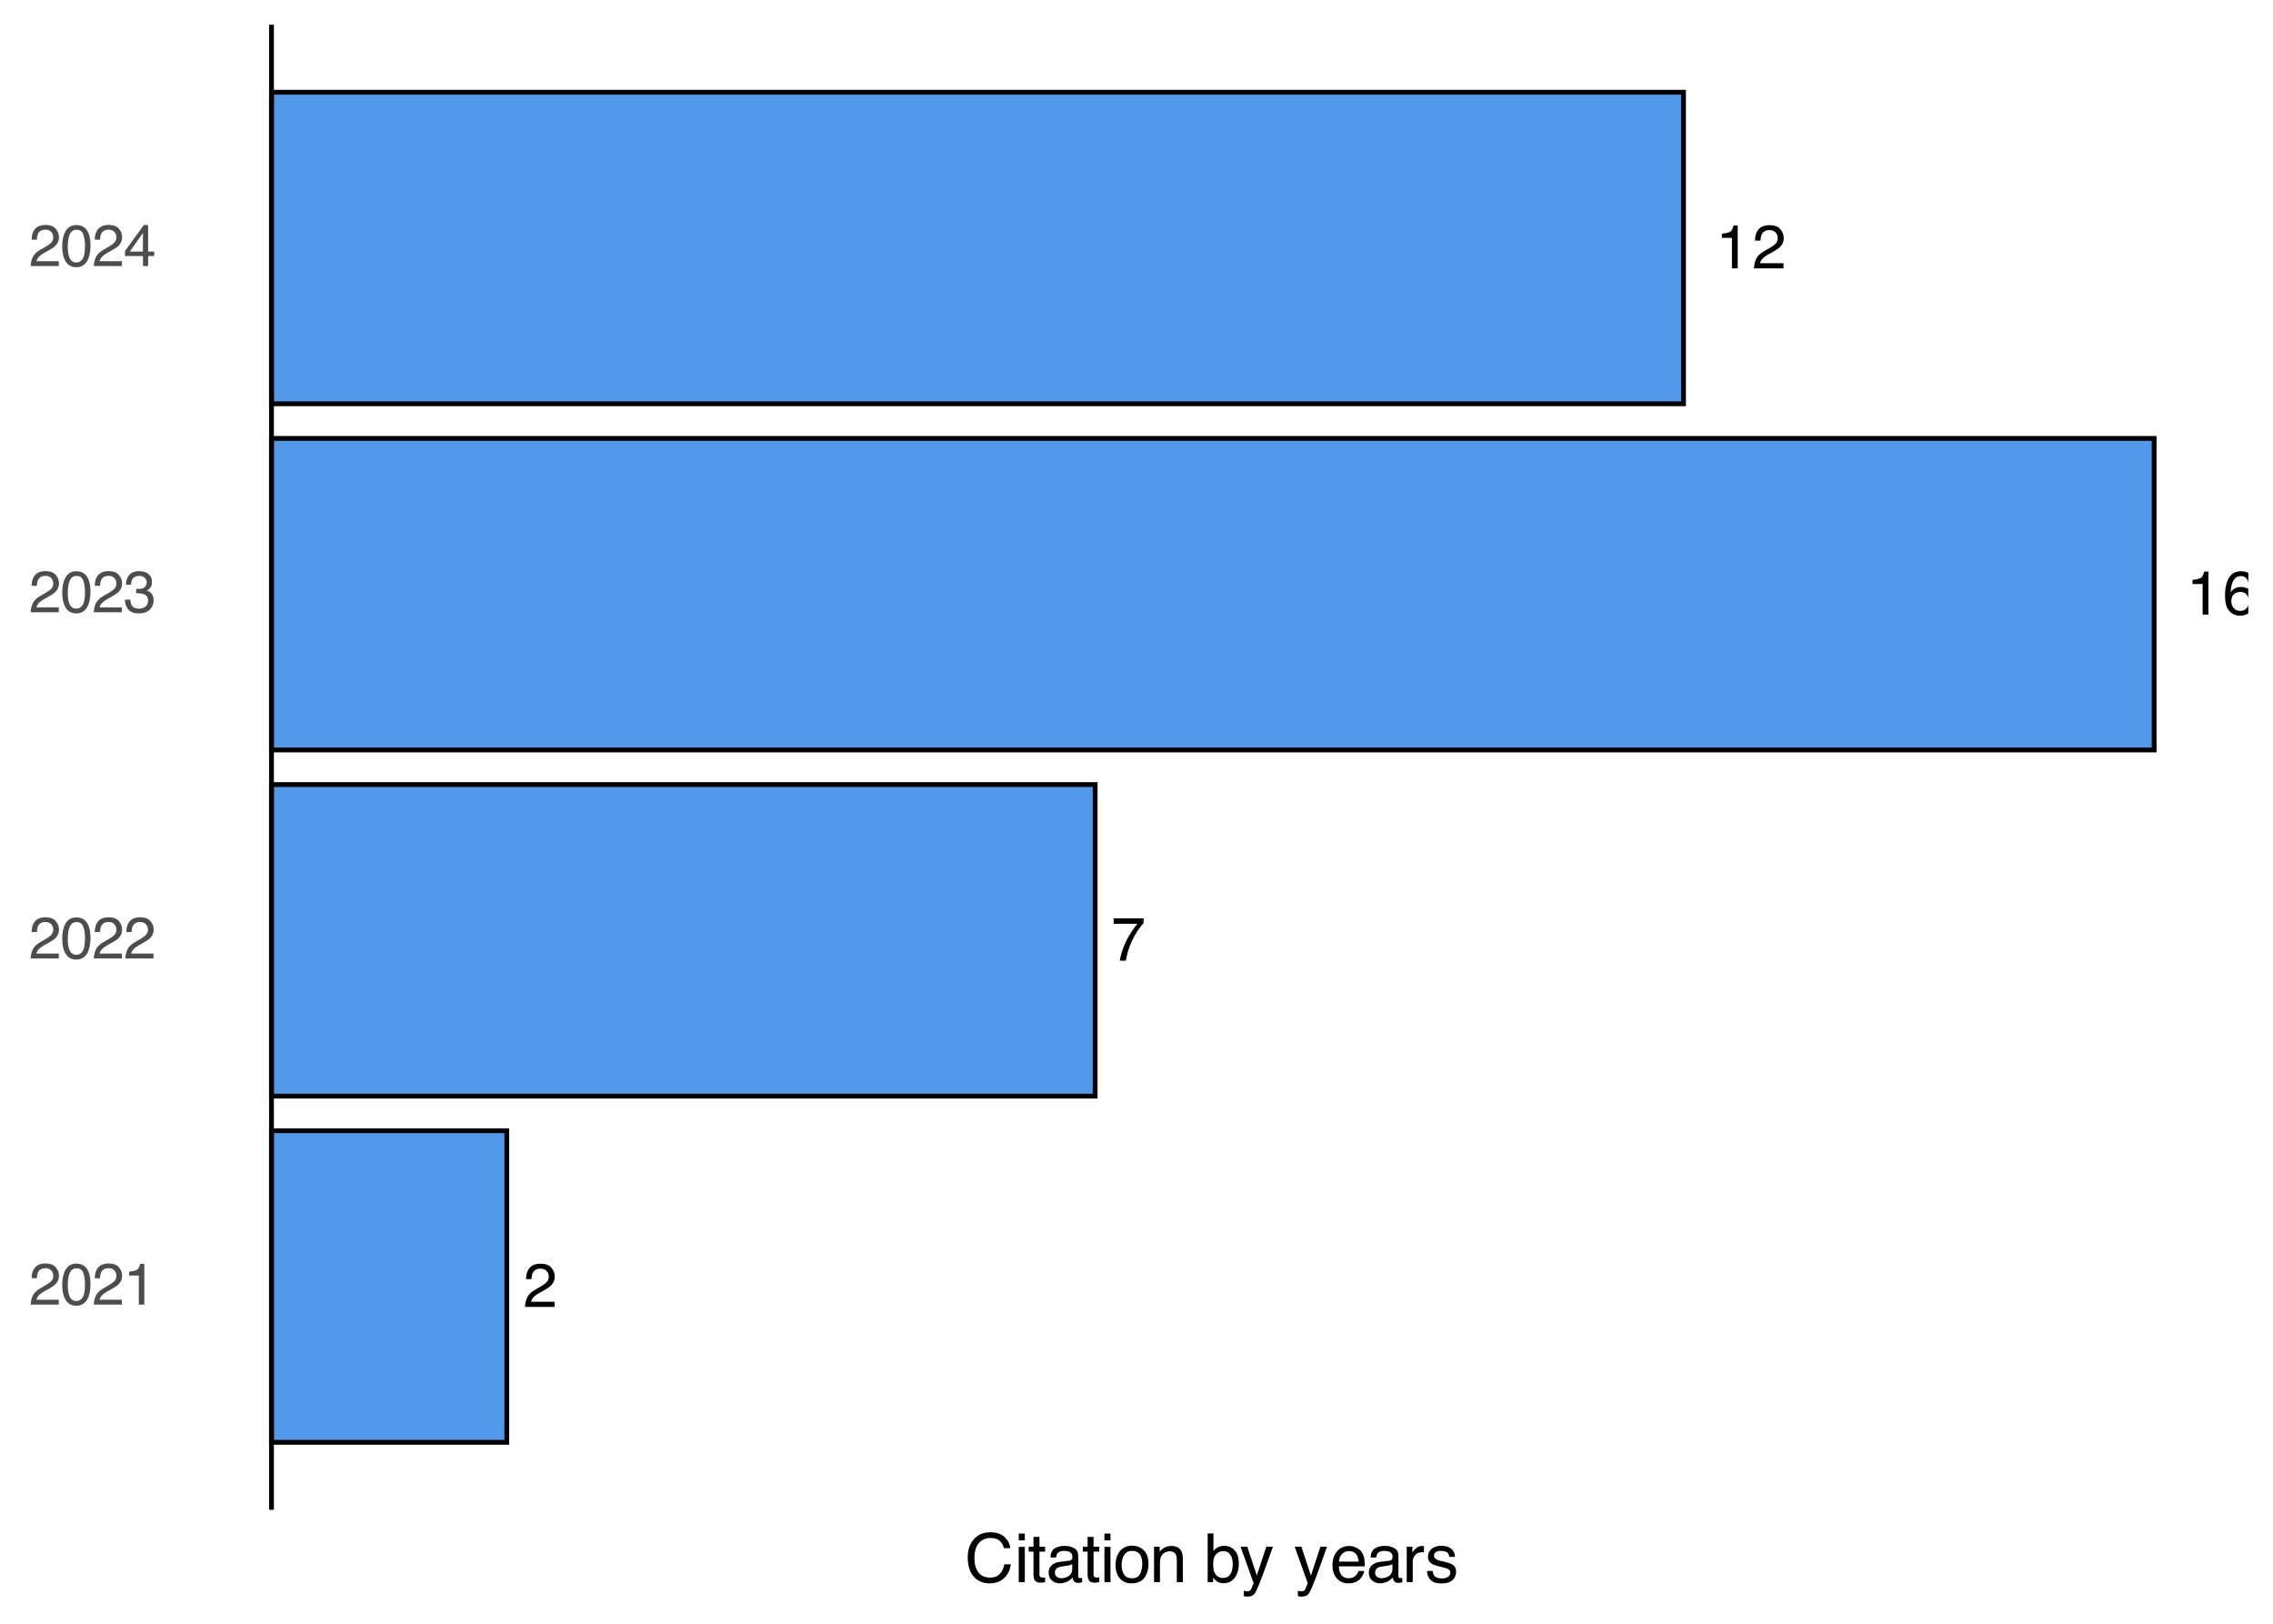
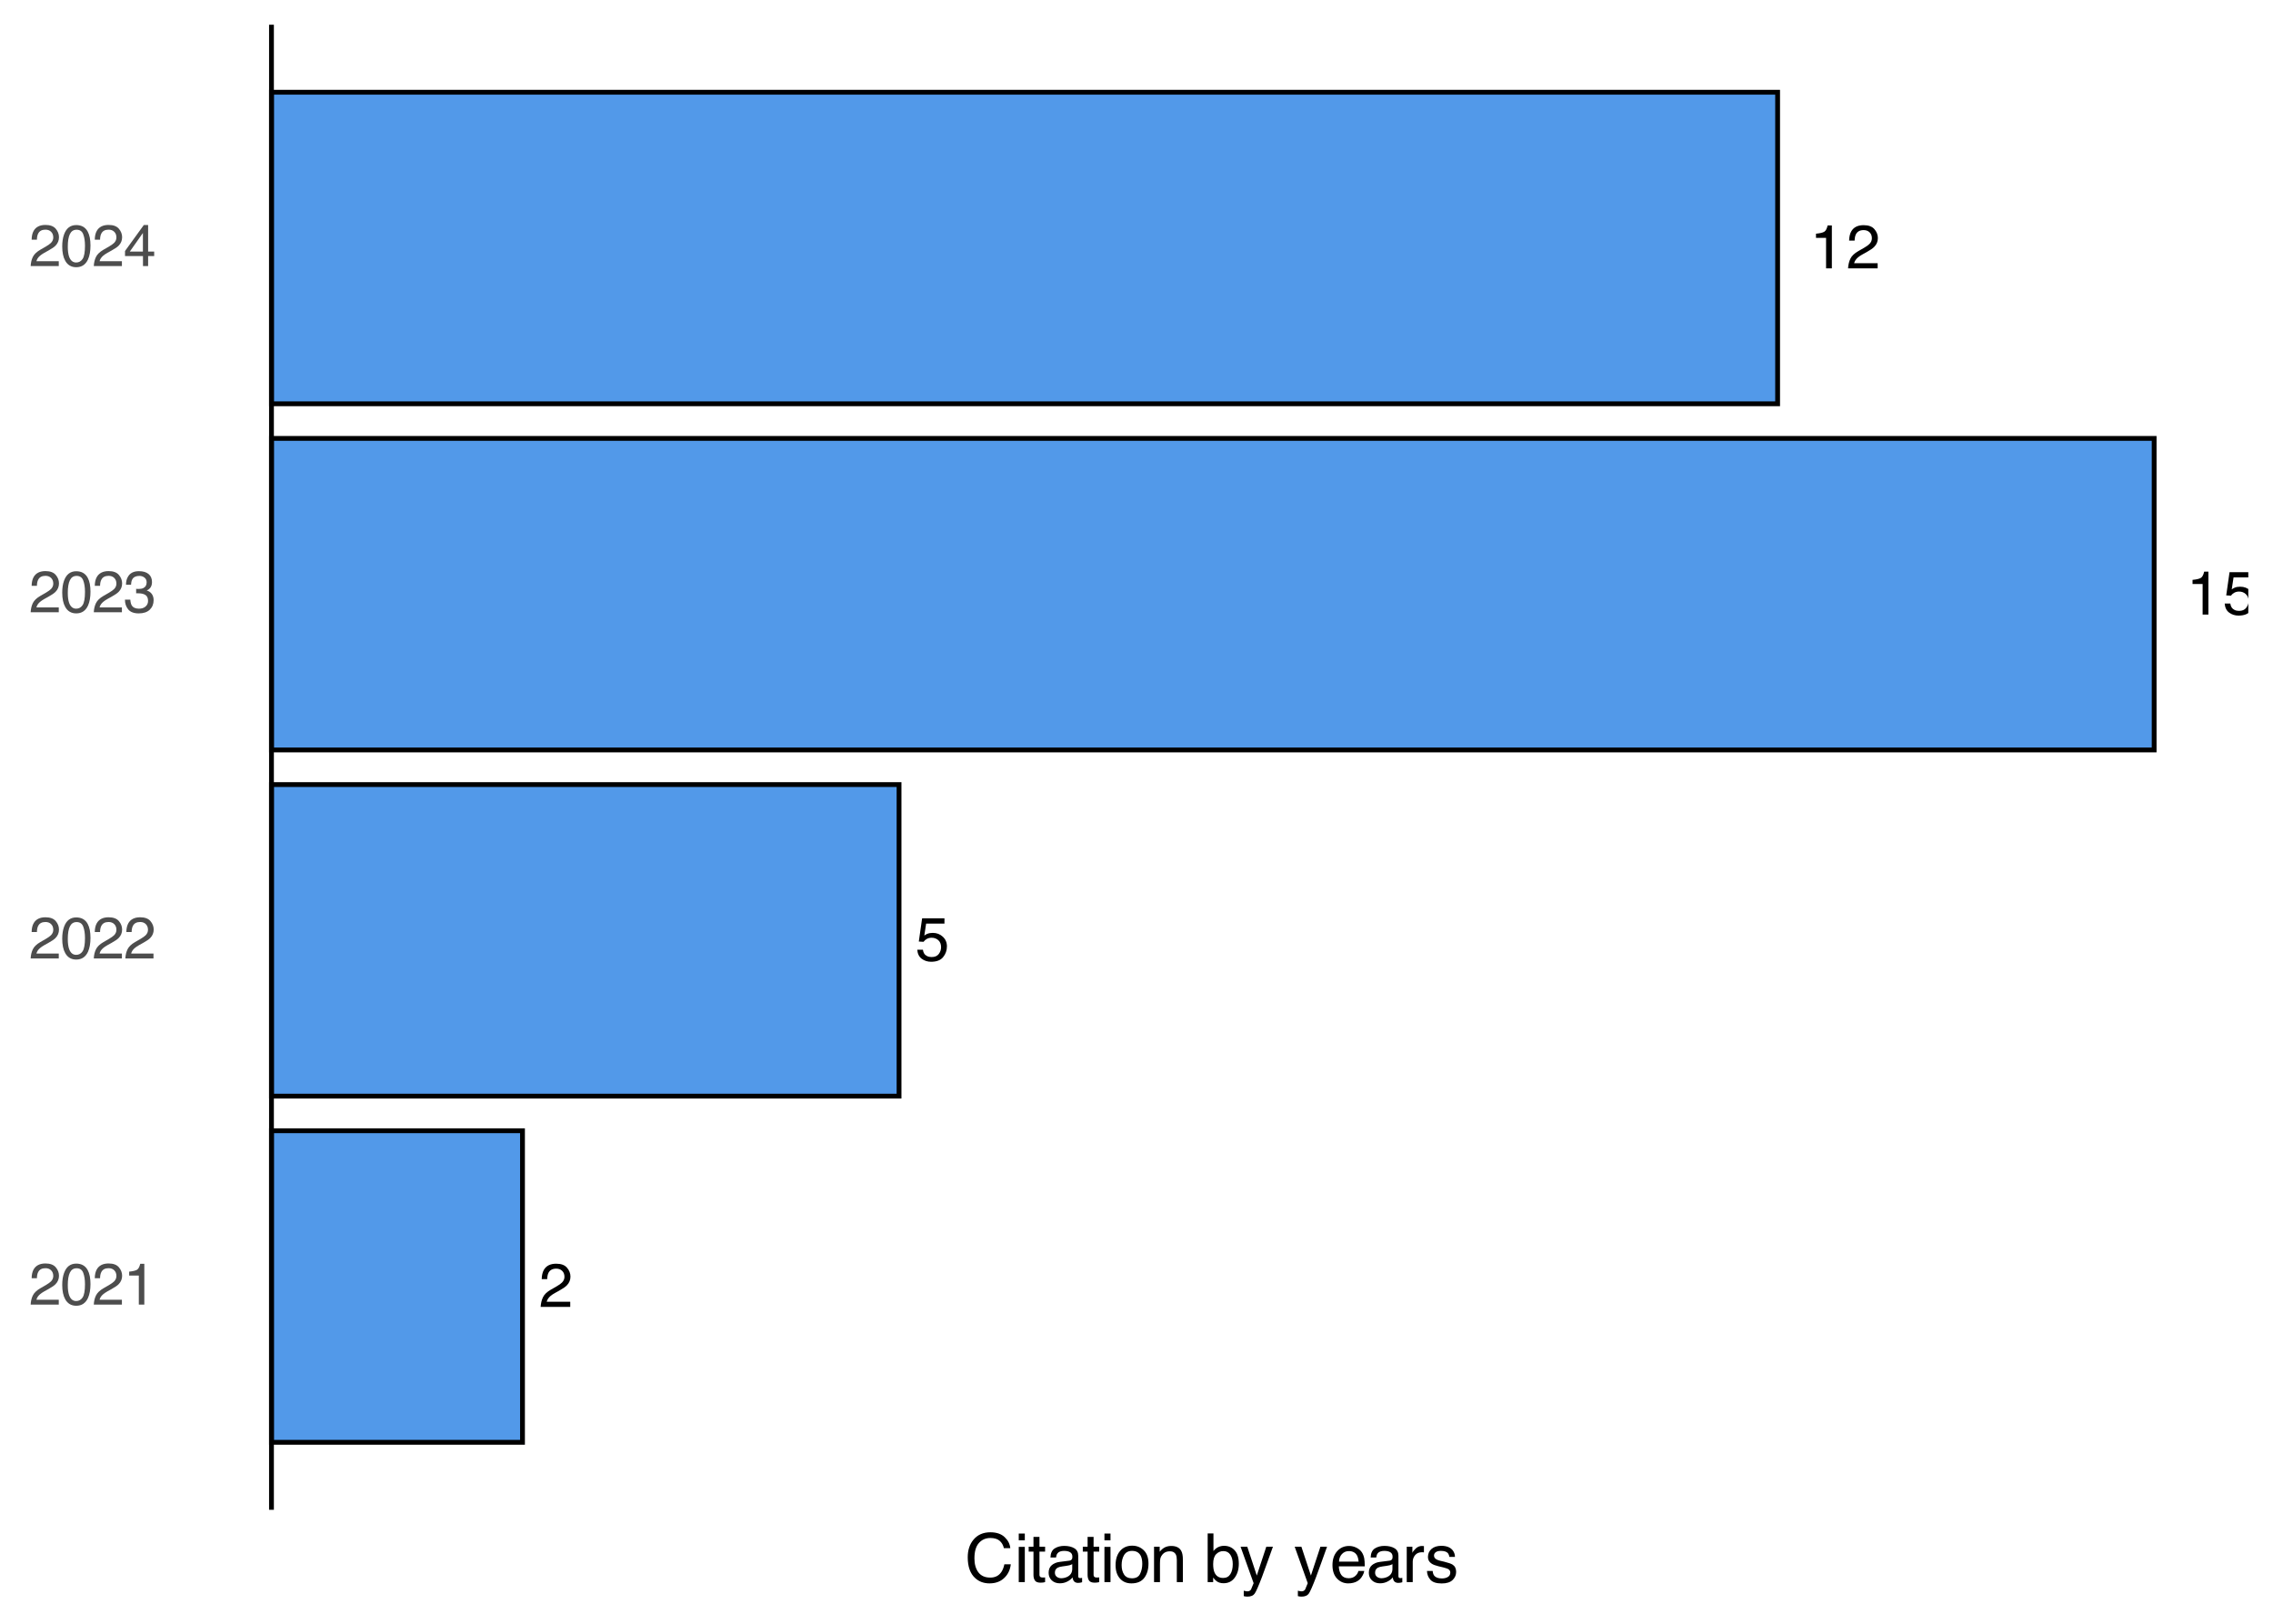
<svg xmlns="http://www.w3.org/2000/svg" xmlns:xlink="http://www.w3.org/1999/xlink" width="504" height="360" viewBox="0 0 504 360">
  <defs>
    <g>
      <g id="glyph-0-0">
        <path d="M 0.438 0 L 0.438 -9.797 L 8.219 -9.797 L 8.219 0 Z M 6.984 -1.234 L 6.984 -8.562 L 1.672 -8.562 L 1.672 -1.234 Z M 6.984 -1.234 " />
      </g>
      <g id="glyph-0-1">
        <path d="M 0.422 0 C 0.473 -0.82 0.645 -1.535 0.938 -2.141 C 1.227 -2.754 1.805 -3.312 2.672 -3.812 L 3.953 -4.547 C 4.523 -4.879 4.926 -5.164 5.156 -5.406 C 5.52 -5.77 5.703 -6.191 5.703 -6.672 C 5.703 -7.223 5.535 -7.66 5.203 -7.984 C 4.867 -8.316 4.426 -8.484 3.875 -8.484 C 3.051 -8.484 2.477 -8.172 2.156 -7.547 C 1.988 -7.211 1.895 -6.75 1.875 -6.156 L 0.656 -6.156 C 0.676 -6.988 0.832 -7.664 1.125 -8.188 C 1.645 -9.113 2.562 -9.578 3.875 -9.578 C 4.969 -9.578 5.766 -9.281 6.266 -8.688 C 6.773 -8.102 7.031 -7.445 7.031 -6.719 C 7.031 -5.957 6.758 -5.305 6.219 -4.766 C 5.906 -4.441 5.348 -4.055 4.547 -3.609 L 3.641 -3.109 C 3.203 -2.867 2.859 -2.641 2.609 -2.422 C 2.16 -2.035 1.879 -1.609 1.766 -1.141 L 6.984 -1.141 L 6.984 0 Z M 0.422 0 " />
      </g>
      <g id="glyph-0-2">
-         <path d="M 7.141 -9.391 L 7.141 -8.344 C 6.836 -8.039 6.43 -7.52 5.922 -6.781 C 5.41 -6.051 4.957 -5.258 4.562 -4.406 C 4.176 -3.57 3.883 -2.812 3.688 -2.125 C 3.562 -1.688 3.395 -0.977 3.188 0 L 1.859 0 C 2.16 -1.82 2.828 -3.633 3.859 -5.438 C 4.473 -6.5 5.113 -7.414 5.781 -8.188 L 0.5 -8.188 L 0.5 -9.391 Z M 7.141 -9.391 " />
+         <path d="M 1.688 -2.438 C 1.77 -1.75 2.086 -1.273 2.641 -1.016 C 2.922 -0.879 3.25 -0.812 3.625 -0.812 C 4.332 -0.812 4.859 -1.035 5.203 -1.484 C 5.547 -1.941 5.719 -2.445 5.719 -3 C 5.719 -3.664 5.516 -4.18 5.109 -4.547 C 4.703 -4.91 4.211 -5.094 3.641 -5.094 C 3.234 -5.094 2.879 -5.008 2.578 -4.844 C 2.285 -4.688 2.035 -4.469 1.828 -4.188 L 0.781 -4.25 L 1.516 -9.391 L 6.469 -9.391 L 6.469 -8.234 L 2.406 -8.234 L 2 -5.578 C 2.227 -5.742 2.441 -5.867 2.641 -5.953 C 2.992 -6.098 3.406 -6.172 3.875 -6.172 C 4.75 -6.172 5.488 -5.891 6.094 -5.328 C 6.707 -4.766 7.016 -4.051 7.016 -3.188 C 7.016 -2.281 6.734 -1.484 6.172 -0.797 C 5.617 -0.109 4.727 0.234 3.5 0.234 C 2.727 0.234 2.039 0.016 1.438 -0.422 C 0.844 -0.859 0.508 -1.531 0.438 -2.438 Z M 1.688 -2.438 " />
      </g>
      <g id="glyph-0-3">
        <path d="M 1.312 -6.766 L 1.312 -7.688 C 2.176 -7.77 2.781 -7.91 3.125 -8.109 C 3.469 -8.305 3.723 -8.773 3.891 -9.516 L 4.828 -9.516 L 4.828 0 L 3.547 0 L 3.547 -6.766 Z M 1.312 -6.766 " />
-       </g>
-       <g id="glyph-0-4">
-         <path d="M 4 -9.594 C 5.062 -9.594 5.801 -9.312 6.219 -8.75 C 6.645 -8.195 6.859 -7.629 6.859 -7.047 L 5.672 -7.047 C 5.598 -7.422 5.484 -7.719 5.328 -7.938 C 5.035 -8.332 4.598 -8.531 4.016 -8.531 C 3.336 -8.531 2.801 -8.219 2.406 -7.594 C 2.02 -6.977 1.801 -6.094 1.75 -4.938 C 2.031 -5.344 2.379 -5.645 2.797 -5.844 C 3.18 -6.02 3.609 -6.109 4.078 -6.109 C 4.879 -6.109 5.578 -5.852 6.172 -5.344 C 6.766 -4.832 7.062 -4.07 7.062 -3.062 C 7.062 -2.195 6.781 -1.426 6.219 -0.75 C 5.656 -0.082 4.848 0.25 3.797 0.25 C 2.898 0.25 2.129 -0.086 1.484 -0.766 C 0.836 -1.441 0.516 -2.582 0.516 -4.188 C 0.516 -5.375 0.66 -6.383 0.953 -7.219 C 1.504 -8.801 2.52 -9.594 4 -9.594 Z M 3.906 -0.812 C 4.539 -0.812 5.016 -1.023 5.328 -1.453 C 5.641 -1.879 5.797 -2.379 5.797 -2.953 C 5.797 -3.441 5.656 -3.906 5.375 -4.344 C 5.094 -4.789 4.582 -5.016 3.844 -5.016 C 3.332 -5.016 2.879 -4.844 2.484 -4.5 C 2.098 -4.164 1.906 -3.648 1.906 -2.953 C 1.906 -2.348 2.082 -1.836 2.438 -1.422 C 2.789 -1.016 3.281 -0.812 3.906 -0.812 Z M 3.906 -0.812 " />
      </g>
      <g id="glyph-1-0">
        <path d="M 0.422 0 L 0.422 -9.328 L 7.828 -9.328 L 7.828 0 Z M 6.656 -1.172 L 6.656 -8.156 L 1.594 -8.156 L 1.594 -1.172 Z M 6.656 -1.172 " />
      </g>
      <g id="glyph-1-1">
        <path d="M 0.406 0 C 0.445 -0.781 0.609 -1.457 0.891 -2.031 C 1.172 -2.613 1.723 -3.145 2.547 -3.625 L 3.766 -4.328 C 4.305 -4.648 4.688 -4.922 4.906 -5.141 C 5.25 -5.492 5.422 -5.895 5.422 -6.344 C 5.422 -6.875 5.258 -7.297 4.938 -7.609 C 4.625 -7.922 4.207 -8.078 3.688 -8.078 C 2.895 -8.078 2.352 -7.781 2.062 -7.188 C 1.895 -6.863 1.805 -6.422 1.797 -5.859 L 0.625 -5.859 C 0.633 -6.648 0.781 -7.297 1.062 -7.797 C 1.562 -8.68 2.438 -9.125 3.688 -9.125 C 4.727 -9.125 5.488 -8.844 5.969 -8.281 C 6.445 -7.719 6.688 -7.094 6.688 -6.406 C 6.688 -5.676 6.43 -5.051 5.922 -4.531 C 5.629 -4.227 5.098 -3.863 4.328 -3.438 L 3.453 -2.953 C 3.047 -2.723 2.723 -2.504 2.484 -2.297 C 2.055 -1.93 1.789 -1.523 1.688 -1.078 L 6.641 -1.078 L 6.641 0 Z M 0.406 0 " />
      </g>
      <g id="glyph-1-2">
        <path d="M 3.516 -9.094 C 4.691 -9.094 5.539 -8.609 6.062 -7.641 C 6.469 -6.891 6.672 -5.863 6.672 -4.562 C 6.672 -3.32 6.488 -2.297 6.125 -1.484 C 5.594 -0.328 4.723 0.25 3.516 0.25 C 2.422 0.25 1.609 -0.223 1.078 -1.172 C 0.629 -1.961 0.406 -3.023 0.406 -4.359 C 0.406 -5.391 0.539 -6.273 0.812 -7.016 C 1.312 -8.398 2.211 -9.094 3.516 -9.094 Z M 3.5 -0.797 C 4.094 -0.797 4.566 -1.055 4.922 -1.578 C 5.273 -2.109 5.453 -3.086 5.453 -4.516 C 5.453 -5.547 5.32 -6.395 5.062 -7.062 C 4.812 -7.727 4.32 -8.062 3.594 -8.062 C 2.914 -8.062 2.422 -7.742 2.109 -7.109 C 1.797 -6.473 1.641 -5.539 1.641 -4.312 C 1.641 -3.383 1.738 -2.641 1.938 -2.078 C 2.25 -1.223 2.77 -0.797 3.5 -0.797 Z M 3.5 -0.797 " />
      </g>
      <g id="glyph-1-3">
        <path d="M 1.25 -6.438 L 1.25 -7.312 C 2.07 -7.395 2.645 -7.531 2.969 -7.719 C 3.289 -7.906 3.535 -8.348 3.703 -9.047 L 4.609 -9.047 L 4.609 0 L 3.391 0 L 3.391 -6.438 Z M 1.25 -6.438 " />
      </g>
      <g id="glyph-1-4">
        <path d="M 3.375 0.25 C 2.301 0.25 1.52 -0.047 1.031 -0.641 C 0.551 -1.234 0.312 -1.953 0.312 -2.797 L 1.5 -2.797 C 1.551 -2.203 1.66 -1.773 1.828 -1.516 C 2.129 -1.035 2.664 -0.797 3.438 -0.797 C 4.039 -0.797 4.523 -0.957 4.891 -1.281 C 5.254 -1.602 5.438 -2.016 5.438 -2.516 C 5.438 -3.141 5.242 -3.578 4.859 -3.828 C 4.473 -4.078 3.941 -4.203 3.266 -4.203 C 3.191 -4.203 3.113 -4.203 3.031 -4.203 C 2.945 -4.203 2.867 -4.203 2.797 -4.203 L 2.797 -5.203 C 2.91 -5.191 3.008 -5.18 3.094 -5.172 C 3.176 -5.172 3.266 -5.172 3.359 -5.172 C 3.785 -5.172 4.133 -5.238 4.406 -5.375 C 4.883 -5.613 5.125 -6.035 5.125 -6.641 C 5.125 -7.098 4.961 -7.445 4.641 -7.688 C 4.328 -7.938 3.953 -8.062 3.516 -8.062 C 2.754 -8.062 2.227 -7.805 1.938 -7.297 C 1.781 -7.016 1.691 -6.617 1.672 -6.109 L 0.547 -6.109 C 0.547 -6.785 0.68 -7.359 0.953 -7.828 C 1.41 -8.68 2.227 -9.109 3.406 -9.109 C 4.332 -9.109 5.047 -8.898 5.547 -8.484 C 6.055 -8.066 6.312 -7.469 6.312 -6.688 C 6.312 -6.133 6.16 -5.68 5.859 -5.328 C 5.68 -5.117 5.441 -4.953 5.141 -4.828 C 5.617 -4.691 5.992 -4.438 6.266 -4.062 C 6.535 -3.688 6.672 -3.227 6.672 -2.688 C 6.672 -1.82 6.383 -1.113 5.812 -0.562 C 5.238 -0.02 4.426 0.25 3.375 0.25 Z M 3.375 0.25 " />
      </g>
      <g id="glyph-1-5">
        <path d="M 4.297 -3.219 L 4.297 -7.344 L 1.391 -3.219 Z M 4.312 0 L 4.312 -2.219 L 0.328 -2.219 L 0.328 -3.344 L 4.5 -9.109 L 5.453 -9.109 L 5.453 -3.219 L 6.797 -3.219 L 6.797 -2.219 L 5.453 -2.219 L 5.453 0 Z M 4.312 0 " />
      </g>
      <g id="glyph-2-0">
        <path d="M 0.484 0 L 0.484 -10.766 L 9.031 -10.766 L 9.031 0 Z M 7.672 -1.344 L 7.672 -9.406 L 1.828 -9.406 L 1.828 -1.344 Z M 7.672 -1.344 " />
      </g>
      <g id="glyph-2-1">
        <path d="M 5.672 -11.047 C 7.035 -11.047 8.094 -10.688 8.844 -9.969 C 9.594 -9.258 10.008 -8.445 10.094 -7.531 L 8.672 -7.531 C 8.516 -8.219 8.195 -8.766 7.719 -9.172 C 7.238 -9.578 6.562 -9.781 5.688 -9.781 C 4.633 -9.781 3.781 -9.406 3.125 -8.656 C 2.469 -7.914 2.141 -6.781 2.141 -5.25 C 2.141 -3.988 2.43 -2.961 3.016 -2.172 C 3.609 -1.391 4.488 -1 5.656 -1 C 6.727 -1 7.547 -1.41 8.109 -2.234 C 8.41 -2.672 8.633 -3.242 8.781 -3.953 L 10.203 -3.953 C 10.078 -2.816 9.656 -1.867 8.938 -1.109 C 8.082 -0.18 6.93 0.281 5.484 0.281 C 4.234 0.281 3.188 -0.098 2.344 -0.859 C 1.219 -1.859 0.656 -3.406 0.656 -5.5 C 0.656 -7.082 1.078 -8.379 1.922 -9.391 C 2.828 -10.492 4.078 -11.047 5.672 -11.047 Z M 5.391 -11.047 Z M 5.391 -11.047 " />
      </g>
      <g id="glyph-2-2">
        <path d="M 0.969 -7.812 L 2.312 -7.812 L 2.312 0 L 0.969 0 Z M 0.969 -10.766 L 2.312 -10.766 L 2.312 -9.266 L 0.969 -9.266 Z M 0.969 -10.766 " />
      </g>
      <g id="glyph-2-3">
        <path d="M 1.234 -10.031 L 2.562 -10.031 L 2.562 -7.844 L 3.812 -7.844 L 3.812 -6.766 L 2.562 -6.766 L 2.562 -1.641 C 2.562 -1.367 2.656 -1.188 2.844 -1.094 C 2.945 -1.039 3.117 -1.016 3.359 -1.016 C 3.422 -1.016 3.488 -1.016 3.562 -1.016 C 3.633 -1.023 3.719 -1.035 3.812 -1.047 L 3.812 0 C 3.664 0.039 3.508 0.07 3.344 0.094 C 3.176 0.113 3 0.125 2.812 0.125 C 2.195 0.125 1.781 -0.031 1.562 -0.344 C 1.344 -0.664 1.234 -1.078 1.234 -1.578 L 1.234 -6.766 L 0.172 -6.766 L 0.172 -7.844 L 1.234 -7.844 Z M 1.234 -10.031 " />
      </g>
      <g id="glyph-2-4">
        <path d="M 1.984 -2.094 C 1.984 -1.707 2.117 -1.406 2.391 -1.188 C 2.672 -0.969 3.004 -0.859 3.391 -0.859 C 3.848 -0.859 4.297 -0.961 4.734 -1.172 C 5.461 -1.535 5.828 -2.125 5.828 -2.938 L 5.828 -3.984 C 5.672 -3.891 5.461 -3.805 5.203 -3.734 C 4.953 -3.672 4.703 -3.625 4.453 -3.594 L 3.656 -3.484 C 3.176 -3.422 2.816 -3.32 2.578 -3.188 C 2.18 -2.957 1.984 -2.594 1.984 -2.094 Z M 5.172 -4.75 C 5.473 -4.789 5.676 -4.922 5.781 -5.141 C 5.832 -5.254 5.859 -5.422 5.859 -5.641 C 5.859 -6.086 5.695 -6.41 5.375 -6.609 C 5.062 -6.816 4.609 -6.922 4.016 -6.922 C 3.328 -6.922 2.836 -6.734 2.547 -6.359 C 2.391 -6.16 2.285 -5.859 2.234 -5.453 L 1 -5.453 C 1.031 -6.422 1.344 -7.094 1.938 -7.469 C 2.539 -7.844 3.242 -8.031 4.047 -8.031 C 4.961 -8.031 5.711 -7.852 6.297 -7.5 C 6.867 -7.156 7.156 -6.609 7.156 -5.859 L 7.156 -1.344 C 7.156 -1.207 7.18 -1.098 7.234 -1.016 C 7.285 -0.93 7.406 -0.891 7.594 -0.891 C 7.645 -0.891 7.707 -0.895 7.781 -0.906 C 7.852 -0.914 7.93 -0.926 8.016 -0.938 L 8.016 0.031 C 7.816 0.094 7.66 0.129 7.547 0.141 C 7.441 0.16 7.297 0.172 7.109 0.172 C 6.66 0.172 6.332 0.008 6.125 -0.312 C 6.02 -0.488 5.941 -0.734 5.891 -1.047 C 5.629 -0.691 5.242 -0.383 4.734 -0.125 C 4.234 0.133 3.68 0.266 3.078 0.266 C 2.348 0.266 1.75 0.047 1.281 -0.391 C 0.82 -0.836 0.594 -1.395 0.594 -2.062 C 0.594 -2.789 0.82 -3.352 1.281 -3.75 C 1.738 -4.145 2.332 -4.391 3.062 -4.484 Z M 4.078 -8.031 Z M 4.078 -8.031 " />
      </g>
      <g id="glyph-2-5">
        <path d="M 4.078 -0.844 C 4.953 -0.844 5.551 -1.172 5.875 -1.828 C 6.195 -2.492 6.359 -3.234 6.359 -4.047 C 6.359 -4.785 6.242 -5.383 6.016 -5.844 C 5.641 -6.562 5 -6.922 4.094 -6.922 C 3.289 -6.922 2.703 -6.613 2.328 -6 C 1.961 -5.383 1.781 -4.641 1.781 -3.766 C 1.781 -2.93 1.961 -2.234 2.328 -1.672 C 2.703 -1.117 3.285 -0.844 4.078 -0.844 Z M 4.125 -8.078 C 5.133 -8.078 5.988 -7.738 6.688 -7.062 C 7.383 -6.383 7.734 -5.395 7.734 -4.094 C 7.734 -2.82 7.426 -1.773 6.812 -0.953 C 6.195 -0.129 5.242 0.281 3.953 0.281 C 2.879 0.281 2.023 -0.082 1.391 -0.812 C 0.754 -1.539 0.438 -2.52 0.438 -3.75 C 0.438 -5.07 0.77 -6.125 1.438 -6.906 C 2.102 -7.688 3 -8.078 4.125 -8.078 Z M 4.094 -8.031 Z M 4.094 -8.031 " />
      </g>
      <g id="glyph-2-6">
        <path d="M 0.969 -7.844 L 2.219 -7.844 L 2.219 -6.734 C 2.594 -7.191 2.984 -7.52 3.391 -7.719 C 3.805 -7.914 4.27 -8.016 4.781 -8.016 C 5.895 -8.016 6.645 -7.629 7.031 -6.859 C 7.25 -6.43 7.359 -5.82 7.359 -5.031 L 7.359 0 L 6.016 0 L 6.016 -4.938 C 6.016 -5.414 5.945 -5.801 5.812 -6.094 C 5.57 -6.582 5.145 -6.828 4.531 -6.828 C 4.219 -6.828 3.961 -6.797 3.766 -6.734 C 3.398 -6.629 3.082 -6.414 2.812 -6.094 C 2.594 -5.832 2.445 -5.562 2.375 -5.281 C 2.312 -5.008 2.281 -4.617 2.281 -4.109 L 2.281 0 L 0.969 0 Z M 4.062 -8.031 Z M 4.062 -8.031 " />
      </g>
      <g id="glyph-2-7">
</g>
      <g id="glyph-2-8">
        <path d="M 0.859 -10.797 L 2.141 -10.797 L 2.141 -6.891 C 2.43 -7.266 2.773 -7.551 3.172 -7.75 C 3.578 -7.945 4.016 -8.047 4.484 -8.047 C 5.461 -8.047 6.254 -7.707 6.859 -7.031 C 7.461 -6.363 7.766 -5.379 7.766 -4.078 C 7.766 -2.836 7.461 -1.805 6.859 -0.984 C 6.266 -0.16 5.438 0.25 4.375 0.25 C 3.781 0.25 3.273 0.102 2.859 -0.188 C 2.617 -0.352 2.359 -0.625 2.078 -1 L 2.078 0 L 0.859 0 Z M 4.297 -0.922 C 5.004 -0.922 5.535 -1.203 5.891 -1.766 C 6.242 -2.328 6.422 -3.07 6.422 -4 C 6.422 -4.832 6.242 -5.52 5.891 -6.062 C 5.535 -6.602 5.016 -6.875 4.328 -6.875 C 3.723 -6.875 3.195 -6.648 2.75 -6.203 C 2.301 -5.754 2.078 -5.02 2.078 -4 C 2.078 -3.27 2.164 -2.676 2.344 -2.219 C 2.695 -1.352 3.348 -0.922 4.297 -0.922 Z M 4.297 -0.922 " />
      </g>
      <g id="glyph-2-9">
        <path d="M 5.859 -7.844 L 7.328 -7.844 C 7.141 -7.344 6.727 -6.195 6.094 -4.406 C 5.613 -3.051 5.211 -1.953 4.891 -1.109 C 4.129 0.891 3.594 2.109 3.281 2.547 C 2.969 2.992 2.426 3.219 1.656 3.219 C 1.477 3.219 1.336 3.207 1.234 3.188 C 1.129 3.176 1.004 3.148 0.859 3.109 L 0.859 1.906 C 1.086 1.969 1.254 2.004 1.359 2.016 C 1.461 2.035 1.555 2.047 1.641 2.047 C 1.879 2.047 2.055 2.004 2.172 1.922 C 2.285 1.848 2.383 1.754 2.469 1.641 C 2.488 1.598 2.57 1.395 2.719 1.031 C 2.875 0.664 2.984 0.398 3.047 0.234 L 0.156 -7.844 L 1.641 -7.844 L 3.75 -1.453 Z M 3.75 -8.031 Z M 3.75 -8.031 " />
      </g>
      <g id="glyph-2-10">
        <path d="M 4.234 -8.016 C 4.785 -8.016 5.32 -7.883 5.844 -7.625 C 6.375 -7.363 6.773 -7.023 7.047 -6.609 C 7.305 -6.211 7.484 -5.754 7.578 -5.234 C 7.648 -4.867 7.688 -4.289 7.688 -3.5 L 1.938 -3.5 C 1.969 -2.707 2.156 -2.066 2.5 -1.578 C 2.852 -1.098 3.398 -0.859 4.141 -0.859 C 4.828 -0.859 5.375 -1.086 5.781 -1.547 C 6.02 -1.805 6.188 -2.113 6.281 -2.469 L 7.578 -2.469 C 7.547 -2.176 7.43 -1.852 7.234 -1.5 C 7.047 -1.145 6.832 -0.852 6.594 -0.625 C 6.188 -0.238 5.691 0.02 5.109 0.156 C 4.785 0.238 4.426 0.281 4.031 0.281 C 3.051 0.281 2.223 -0.07 1.547 -0.781 C 0.867 -1.5 0.531 -2.492 0.531 -3.766 C 0.531 -5.023 0.867 -6.047 1.547 -6.828 C 2.234 -7.617 3.129 -8.016 4.234 -8.016 Z M 6.328 -4.547 C 6.273 -5.117 6.156 -5.578 5.969 -5.922 C 5.602 -6.555 5 -6.875 4.156 -6.875 C 3.551 -6.875 3.039 -6.656 2.625 -6.219 C 2.219 -5.781 2.004 -5.223 1.984 -4.547 Z M 4.109 -8.031 Z M 4.109 -8.031 " />
      </g>
      <g id="glyph-2-11">
        <path d="M 1 -7.844 L 2.25 -7.844 L 2.25 -6.484 C 2.352 -6.754 2.602 -7.078 3 -7.453 C 3.406 -7.828 3.867 -8.016 4.391 -8.016 C 4.422 -8.016 4.461 -8.008 4.516 -8 C 4.578 -8 4.676 -7.992 4.812 -7.984 L 4.812 -6.594 C 4.738 -6.602 4.664 -6.609 4.594 -6.609 C 4.531 -6.617 4.461 -6.625 4.391 -6.625 C 3.723 -6.625 3.211 -6.41 2.859 -5.984 C 2.504 -5.555 2.328 -5.066 2.328 -4.516 L 2.328 0 L 1 0 Z M 1 -7.844 " />
      </g>
      <g id="glyph-2-12">
        <path d="M 1.75 -2.469 C 1.789 -2.02 1.898 -1.68 2.078 -1.453 C 2.41 -1.023 2.988 -0.812 3.812 -0.812 C 4.301 -0.812 4.727 -0.914 5.094 -1.125 C 5.469 -1.344 5.656 -1.672 5.656 -2.109 C 5.656 -2.453 5.504 -2.711 5.203 -2.891 C 5.016 -2.992 4.641 -3.117 4.078 -3.266 L 3.031 -3.516 C 2.363 -3.68 1.867 -3.867 1.547 -4.078 C 0.984 -4.43 0.703 -4.926 0.703 -5.562 C 0.703 -6.301 0.969 -6.898 1.5 -7.359 C 2.039 -7.816 2.758 -8.047 3.656 -8.047 C 4.844 -8.047 5.695 -7.703 6.219 -7.016 C 6.539 -6.566 6.695 -6.094 6.688 -5.594 L 5.453 -5.594 C 5.422 -5.883 5.316 -6.156 5.141 -6.406 C 4.836 -6.75 4.312 -6.922 3.562 -6.922 C 3.062 -6.922 2.68 -6.82 2.422 -6.625 C 2.172 -6.438 2.047 -6.188 2.047 -5.875 C 2.047 -5.539 2.211 -5.27 2.547 -5.062 C 2.742 -4.938 3.031 -4.828 3.406 -4.734 L 4.281 -4.531 C 5.227 -4.301 5.863 -4.078 6.188 -3.859 C 6.695 -3.523 6.953 -2.992 6.953 -2.266 C 6.953 -1.566 6.688 -0.961 6.156 -0.453 C 5.633 0.047 4.832 0.297 3.75 0.297 C 2.582 0.297 1.754 0.031 1.266 -0.5 C 0.773 -1.031 0.516 -1.688 0.484 -2.469 Z M 3.703 -8.031 Z M 3.703 -8.031 " />
      </g>
    </g>
    <clipPath id="clip-0">
      <path clip-rule="nonzero" d="M 486 126 L 498.523 126 L 498.523 137 L 486 137 Z M 486 126 " />
    </clipPath>
    <clipPath id="clip-1">
      <path clip-rule="nonzero" d="M 59 5.48 L 61 5.48 L 61 334.742 L 59 334.742 Z M 59 5.48 " />
    </clipPath>
  </defs>
  <rect x="-50.4" y="-36" width="604.8" height="432" fill="rgb(100%, 100%, 100%)" fill-opacity="1" />
-   <path fill-rule="nonzero" fill="rgb(15.294%, 50.196%, 89.02%)" fill-opacity="0.8" stroke-width="1.067" stroke-linecap="butt" stroke-linejoin="miter" stroke="rgb(0%, 0%, 0%)" stroke-opacity="1" stroke-miterlimit="10" d="M 60.195 319.773 L 112.375 319.773 L 112.375 250.699 L 60.195 250.699 Z M 60.195 319.773 " />
-   <path fill-rule="nonzero" fill="rgb(15.294%, 50.196%, 89.02%)" fill-opacity="0.8" stroke-width="1.067" stroke-linecap="butt" stroke-linejoin="miter" stroke="rgb(0%, 0%, 0%)" stroke-opacity="1" stroke-miterlimit="10" d="M 60.195 243.023 L 242.832 243.023 L 242.832 173.949 L 60.195 173.949 Z M 60.195 243.023 " />
+   <path fill-rule="nonzero" fill="rgb(15.294%, 50.196%, 89.02%)" fill-opacity="0.8" stroke-width="1.067" stroke-linecap="butt" stroke-linejoin="miter" stroke="rgb(0%, 0%, 0%)" stroke-opacity="1" stroke-miterlimit="10" d="M 60.195 319.773 L 115.855 319.773 L 115.855 250.699 L 60.195 250.699 Z M 60.195 319.773 " />
+   <path fill-rule="nonzero" fill="rgb(15.294%, 50.196%, 89.02%)" fill-opacity="0.8" stroke-width="1.067" stroke-linecap="butt" stroke-linejoin="miter" stroke="rgb(0%, 0%, 0%)" stroke-opacity="1" stroke-miterlimit="10" d="M 60.195 243.023 L 199.348 243.023 L 199.348 173.949 L 60.195 173.949 Z M 60.195 243.023 " />
  <path fill-rule="nonzero" fill="rgb(15.294%, 50.196%, 89.02%)" fill-opacity="0.8" stroke-width="1.067" stroke-linecap="butt" stroke-linejoin="miter" stroke="rgb(0%, 0%, 0%)" stroke-opacity="1" stroke-miterlimit="10" d="M 60.195 166.273 L 477.648 166.273 L 477.648 97.199 L 60.195 97.199 Z M 60.195 166.273 " />
-   <path fill-rule="nonzero" fill="rgb(15.294%, 50.196%, 89.02%)" fill-opacity="0.8" stroke-width="1.067" stroke-linecap="butt" stroke-linejoin="miter" stroke="rgb(0%, 0%, 0%)" stroke-opacity="1" stroke-miterlimit="10" d="M 60.195 89.523 L 373.285 89.523 L 373.285 20.449 L 60.195 20.449 Z M 60.195 89.523 " />
+   <path fill-rule="nonzero" fill="rgb(15.294%, 50.196%, 89.02%)" fill-opacity="0.8" stroke-width="1.067" stroke-linecap="butt" stroke-linejoin="miter" stroke="rgb(0%, 0%, 0%)" stroke-opacity="1" stroke-miterlimit="10" d="M 60.195 89.523 L 394.156 89.523 L 394.156 20.449 L 60.195 20.449 Z M 60.195 89.523 " />
  <g fill="rgb(0%, 0%, 0%)" fill-opacity="1">
-     <use xlink:href="#glyph-0-1" x="115.98" y="289.754" />
+     <use xlink:href="#glyph-0-1" x="119.457" y="289.754" />
  </g>
  <g fill="rgb(0%, 0%, 0%)" fill-opacity="1">
-     <use xlink:href="#glyph-0-2" x="246.434" y="213" />
+     <use xlink:href="#glyph-0-2" x="202.949" y="213" />
  </g>
  <g clip-path="url(#clip-0)">
    <g fill="rgb(0%, 0%, 0%)" fill-opacity="1">
      <use xlink:href="#glyph-0-3" x="484.848" y="136.25" />
-       <use xlink:href="#glyph-0-4" x="492.848" y="136.25" />
+       <use xlink:href="#glyph-0-2" x="492.848" y="136.25" />
    </g>
  </g>
  <g fill="rgb(0%, 0%, 0%)" fill-opacity="1">
-     <use xlink:href="#glyph-0-3" x="380.484" y="59.5" />
-     <use xlink:href="#glyph-0-1" x="388.484" y="59.5" />
+     <use xlink:href="#glyph-0-3" x="401.355" y="59.5" />
+     <use xlink:href="#glyph-0-1" x="409.355" y="59.5" />
  </g>
  <g clip-path="url(#clip-1)">
    <path fill="none" stroke-width="1.067" stroke-linecap="butt" stroke-linejoin="round" stroke="rgb(0%, 0%, 0%)" stroke-opacity="1" stroke-miterlimit="10" d="M 60.195 334.742 L 60.195 5.48 " />
  </g>
  <g fill="rgb(30.196%, 30.196%, 30.196%)" fill-opacity="1">
    <use xlink:href="#glyph-1-1" x="6.391" y="289.249" />
    <use xlink:href="#glyph-1-2" x="13.391" y="289.249" />
    <use xlink:href="#glyph-1-1" x="20.391" y="289.249" />
    <use xlink:href="#glyph-1-3" x="27.391" y="289.249" />
  </g>
  <g fill="rgb(30.196%, 30.196%, 30.196%)" fill-opacity="1">
    <use xlink:href="#glyph-1-1" x="6.391" y="212.495" />
    <use xlink:href="#glyph-1-2" x="13.391" y="212.495" />
    <use xlink:href="#glyph-1-1" x="20.391" y="212.495" />
    <use xlink:href="#glyph-1-1" x="27.391" y="212.495" />
  </g>
  <g fill="rgb(30.196%, 30.196%, 30.196%)" fill-opacity="1">
    <use xlink:href="#glyph-1-1" x="6.391" y="135.745" />
    <use xlink:href="#glyph-1-2" x="13.391" y="135.745" />
    <use xlink:href="#glyph-1-1" x="20.391" y="135.745" />
    <use xlink:href="#glyph-1-4" x="27.391" y="135.745" />
  </g>
  <g fill="rgb(30.196%, 30.196%, 30.196%)" fill-opacity="1">
    <use xlink:href="#glyph-1-1" x="6.391" y="58.995" />
    <use xlink:href="#glyph-1-2" x="13.391" y="58.995" />
    <use xlink:href="#glyph-1-1" x="20.391" y="58.995" />
    <use xlink:href="#glyph-1-5" x="27.391" y="58.995" />
  </g>
  <g fill="rgb(0%, 0%, 0%)" fill-opacity="1">
    <use xlink:href="#glyph-2-1" x="213.922" y="350.77" />
    <use xlink:href="#glyph-2-2" x="224.922" y="350.77" />
    <use xlink:href="#glyph-2-3" x="227.922" y="350.77" />
    <use xlink:href="#glyph-2-4" x="231.922" y="350.77" />
    <use xlink:href="#glyph-2-3" x="239.922" y="350.77" />
    <use xlink:href="#glyph-2-2" x="243.922" y="350.77" />
    <use xlink:href="#glyph-2-5" x="246.922" y="350.77" />
    <use xlink:href="#glyph-2-6" x="254.922" y="350.77" />
    <use xlink:href="#glyph-2-7" x="262.922" y="350.77" />
    <use xlink:href="#glyph-2-8" x="266.922" y="350.77" />
    <use xlink:href="#glyph-2-9" x="274.922" y="350.77" />
    <use xlink:href="#glyph-2-7" x="282.922" y="350.77" />
    <use xlink:href="#glyph-2-9" x="286.922" y="350.77" />
    <use xlink:href="#glyph-2-10" x="294.922" y="350.77" />
    <use xlink:href="#glyph-2-4" x="302.922" y="350.77" />
    <use xlink:href="#glyph-2-11" x="310.922" y="350.77" />
    <use xlink:href="#glyph-2-12" x="315.922" y="350.77" />
  </g>
</svg>
